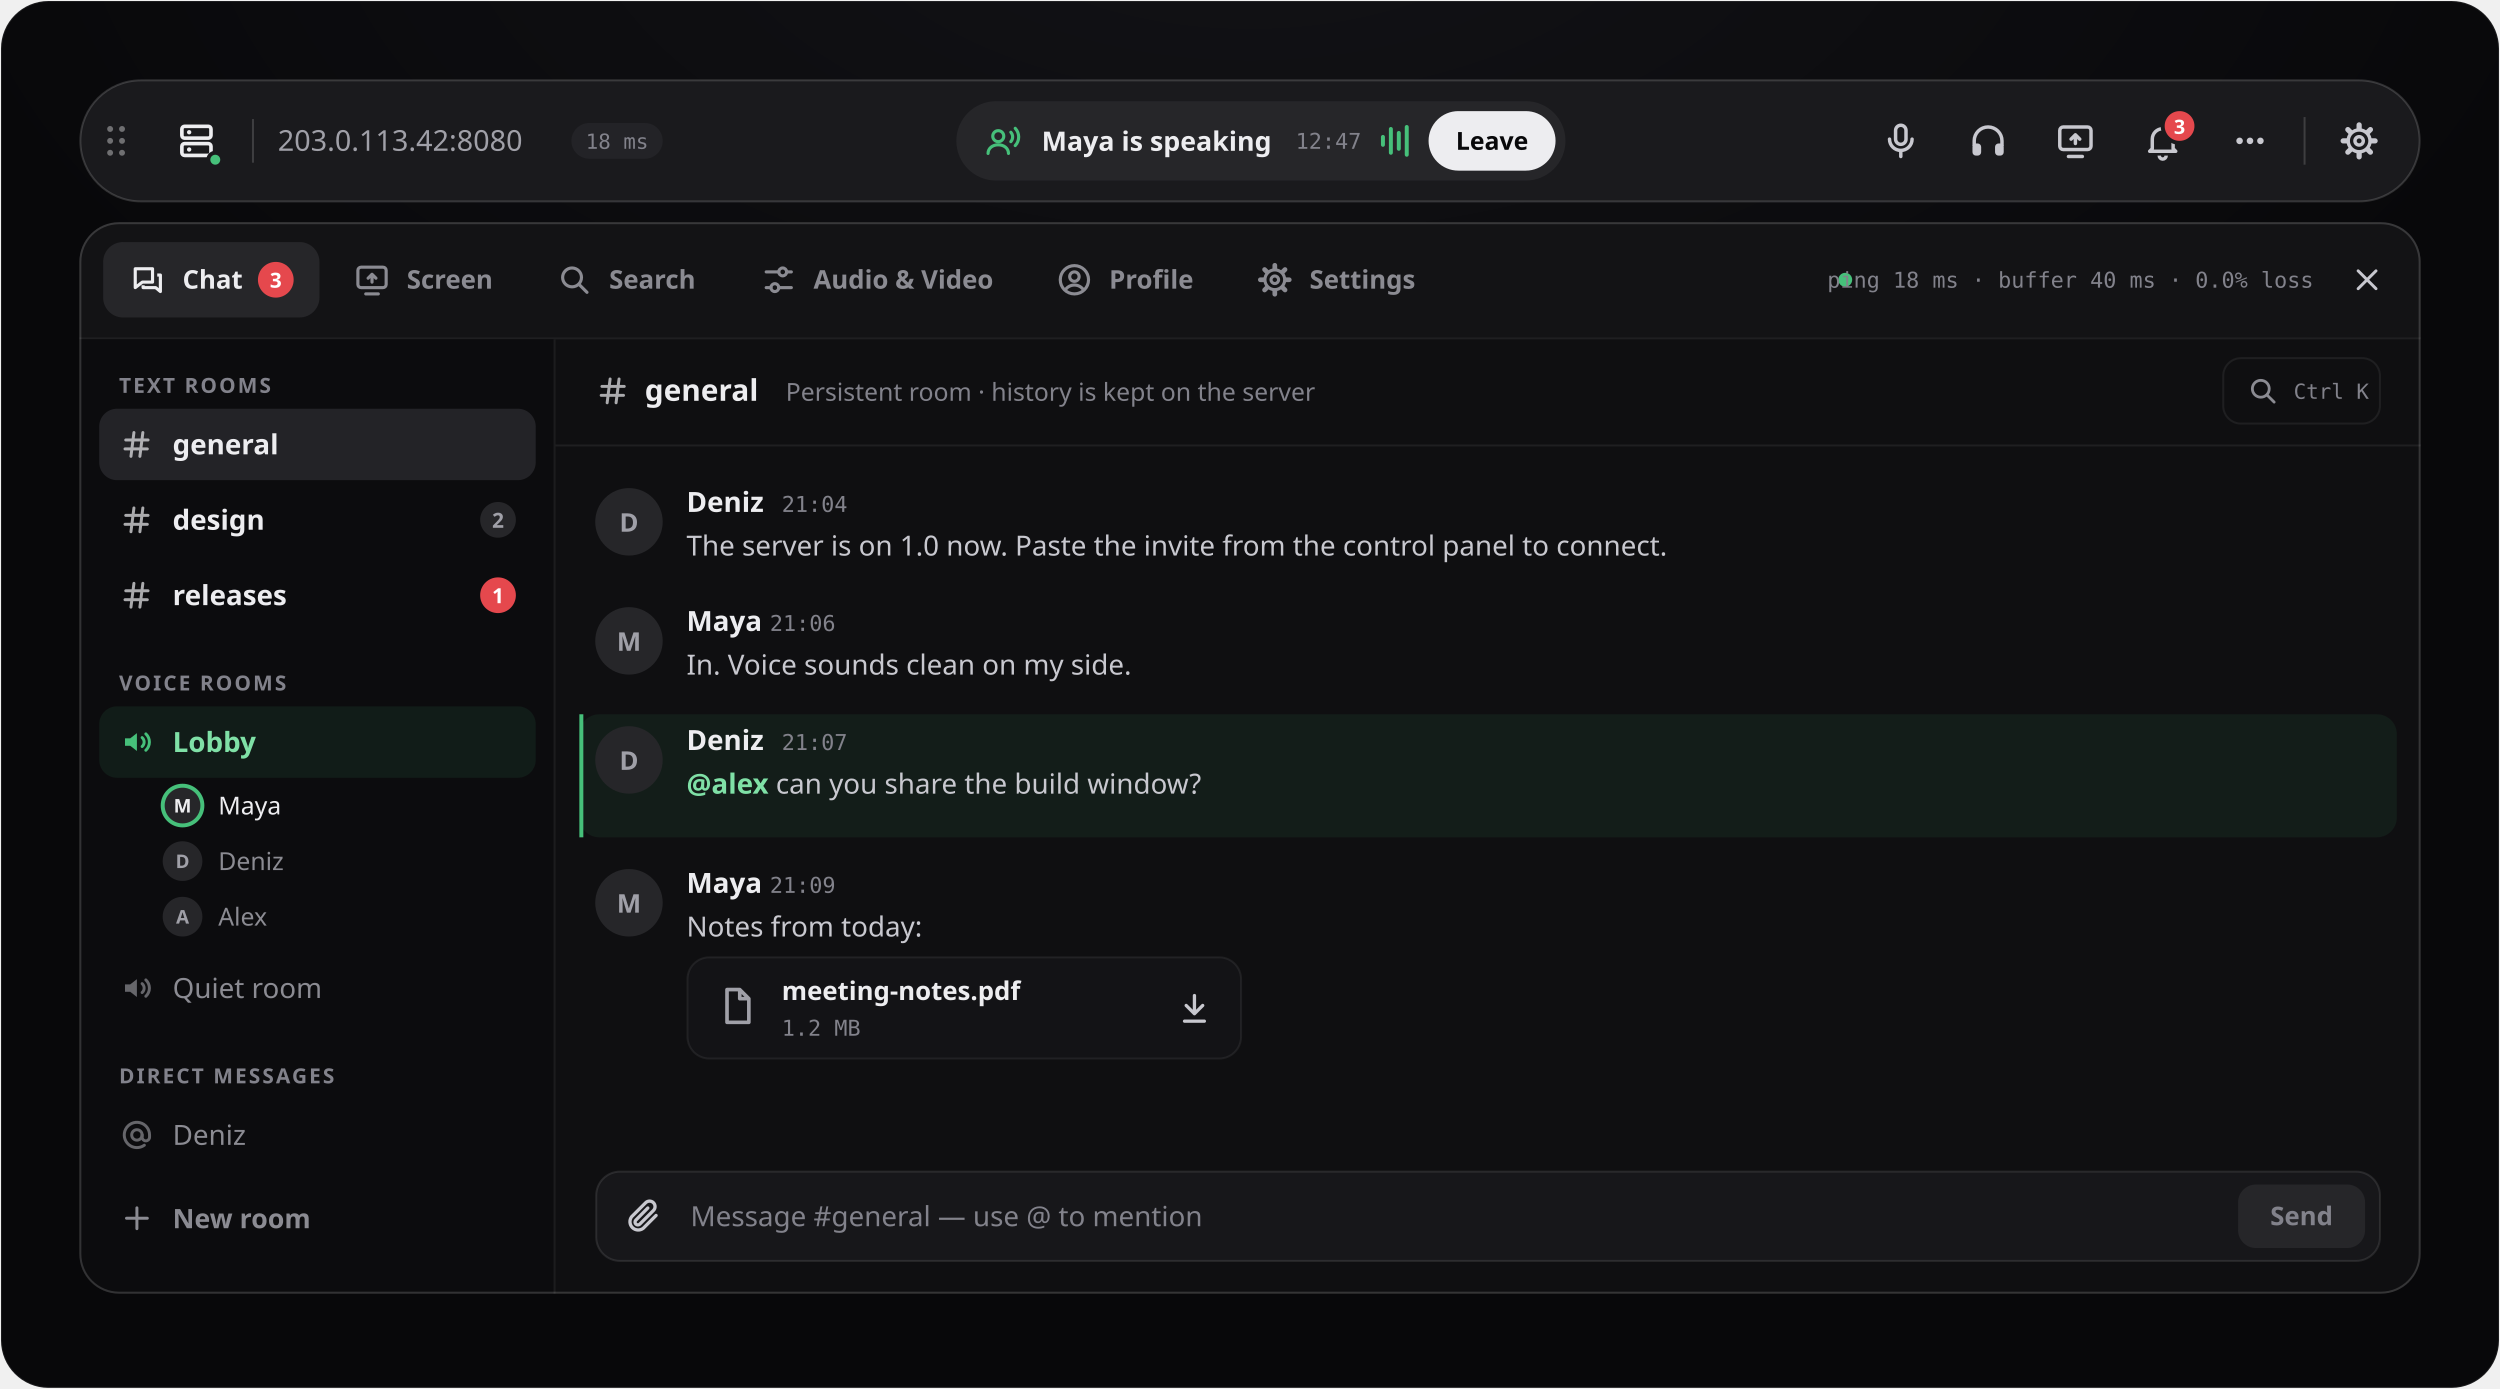
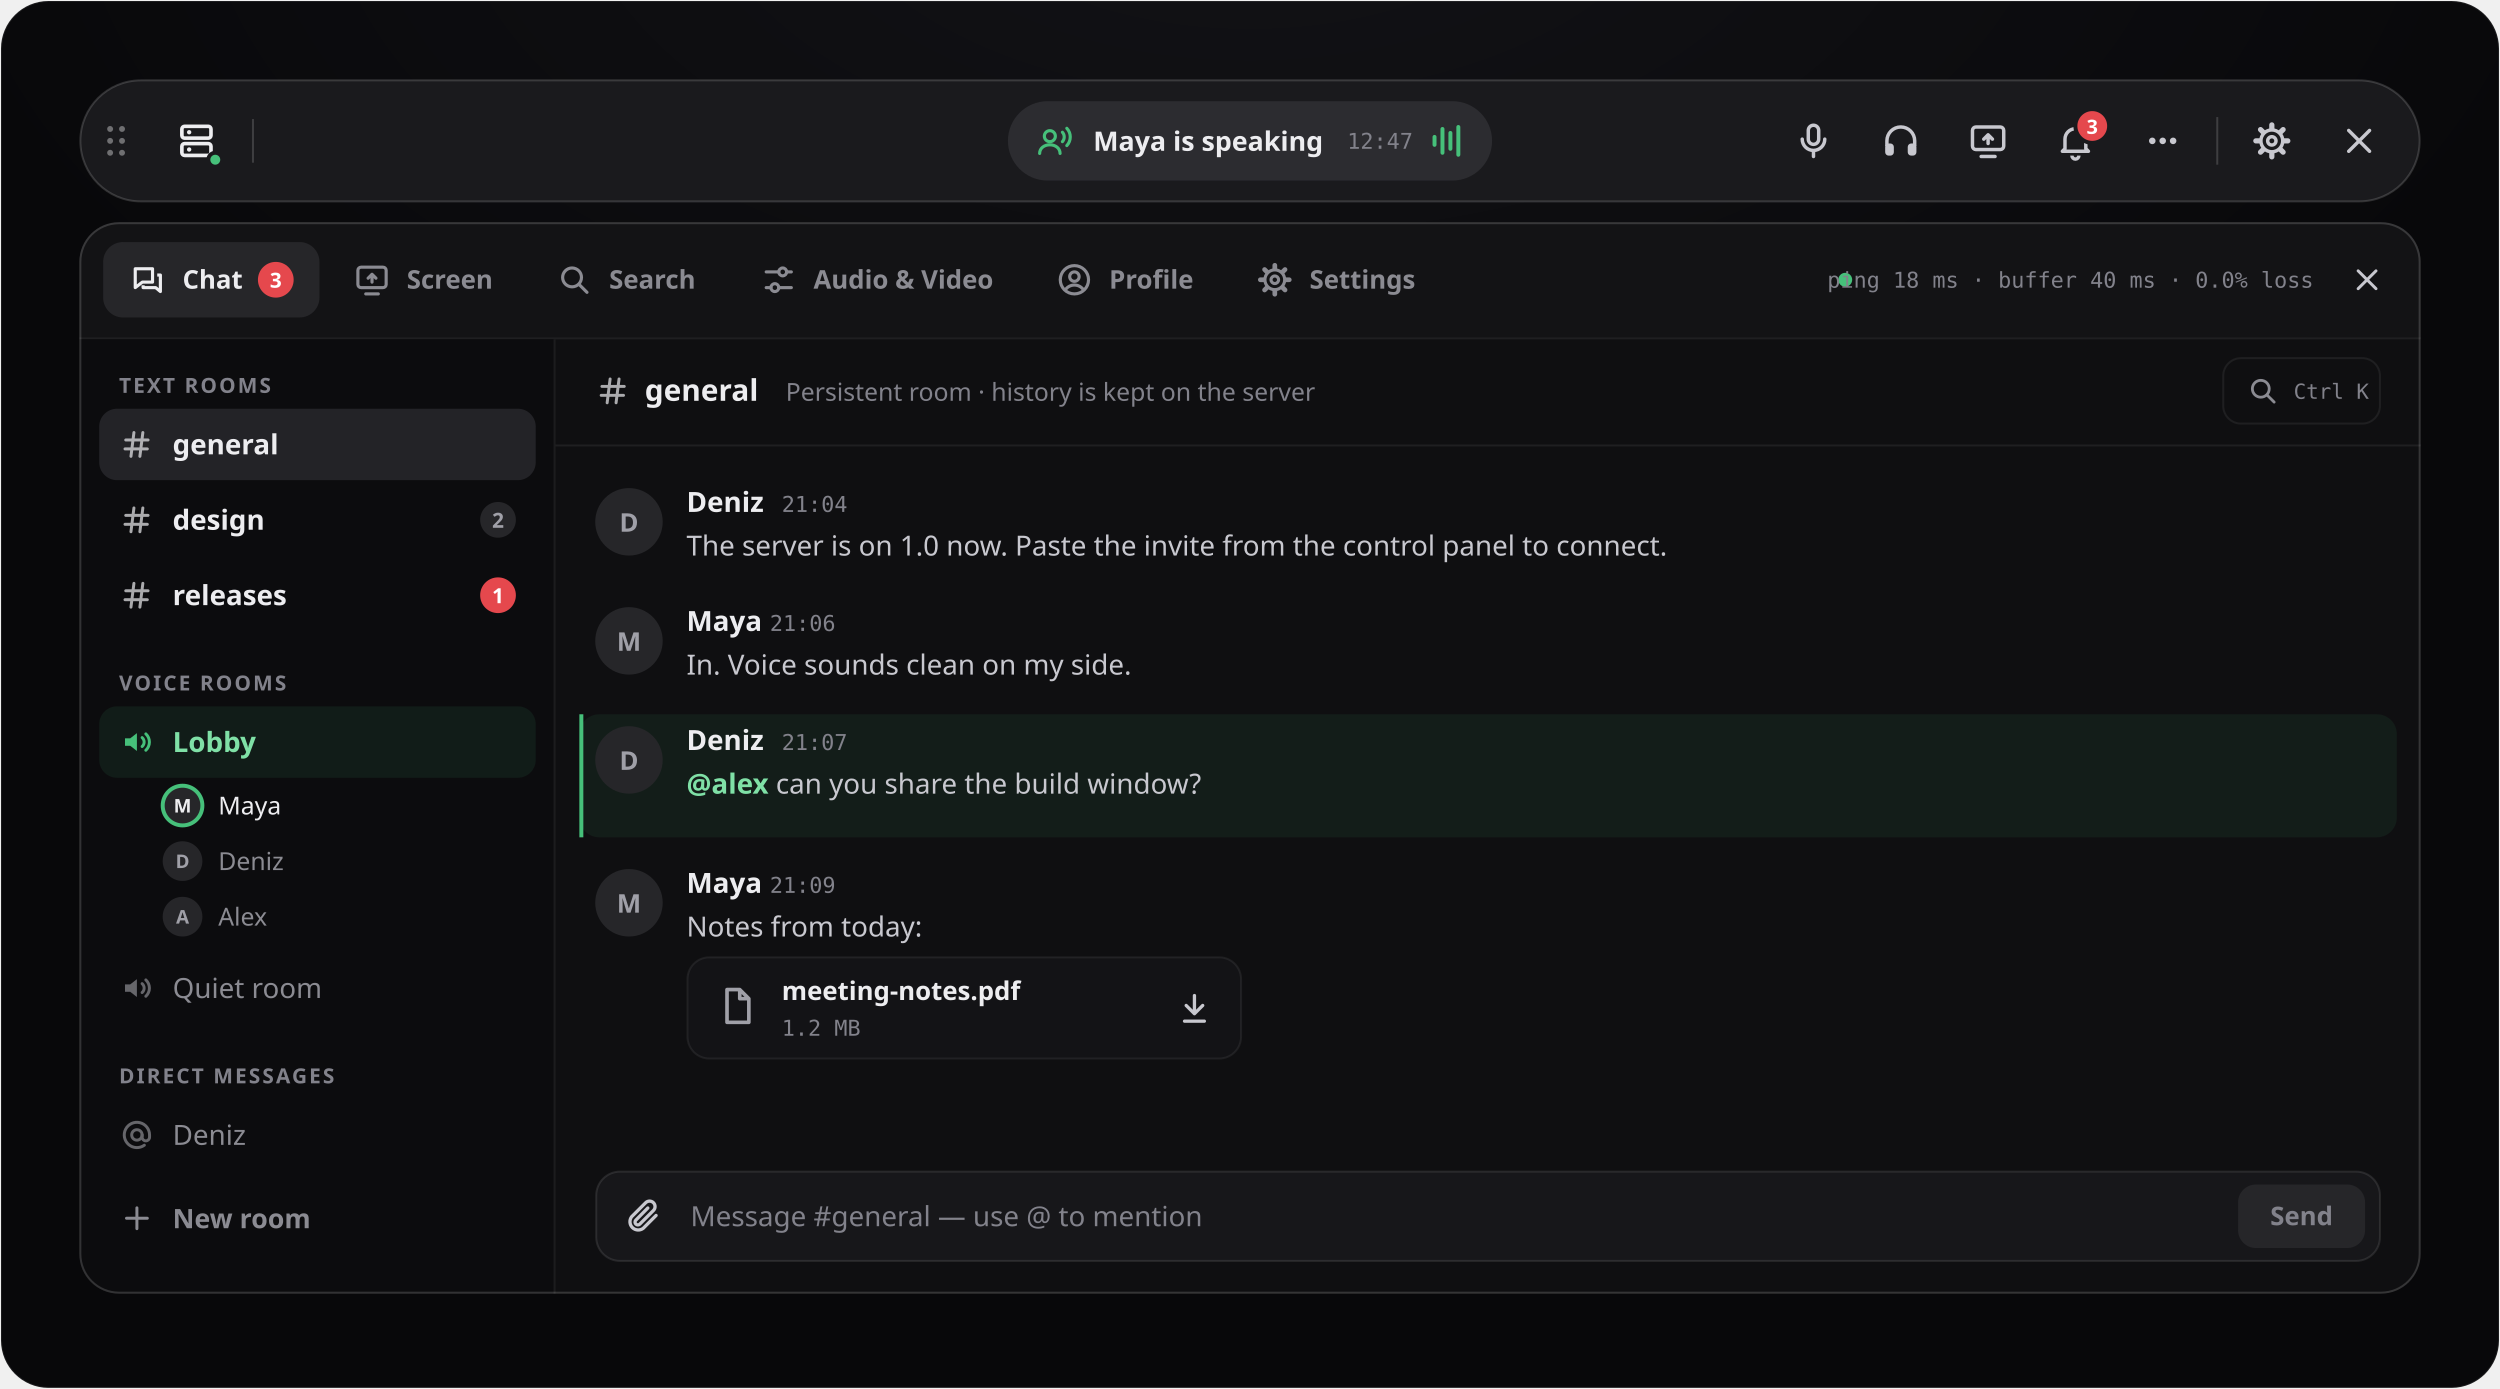
<svg xmlns="http://www.w3.org/2000/svg" viewBox="0 0 1260 700" width="1260" height="700" role="img" aria-labelledby="t d">
  <defs>
    <radialGradient id="bg" cx="50%" cy="-10%" r="90%">
      <stop offset="0" stop-color="#131317" />
      <stop offset="0.6" stop-color="#08080a" />
    </radialGradient>
    <clipPath id="pc">
      <rect x="40" y="112" width="1180" height="540" rx="20" />
    </clipPath>
    <symbol id="i-mic" viewBox="0 0 24 24">
      <g fill="none" stroke="currentColor" stroke-width="2" stroke-linecap="round">
        <rect x="9" y="3" width="6" height="11" rx="3" />
        <path d="M5.5 11a6.5 6.5 0 0 0 13 0M12 17.5V21" />
      </g>
    </symbol>
    <symbol id="i-hp" viewBox="0 0 24 24">
      <path d="M4 15v-3a8 8 0 0 1 16 0v3" fill="none" stroke="currentColor" stroke-width="2" />
      <rect x="3" y="13.5" width="5" height="7" rx="2" fill="currentColor" />
      <rect x="16" y="13.5" width="5" height="7" rx="2" fill="currentColor" />
    </symbol>
    <symbol id="i-share" viewBox="0 0 24 24">
      <g fill="none" stroke="currentColor" stroke-width="2" stroke-linecap="round" stroke-linejoin="round">
        <rect x="3" y="4" width="18" height="13" rx="2" />
        <path d="M8 21h8M12 13.5V8.5M9.5 11 12 8.5l2.5 2.5" />
      </g>
    </symbol>
    <symbol id="i-bell" viewBox="0 0 24 24">
      <g fill="none" stroke="currentColor" stroke-width="2" stroke-linejoin="round">
        <path d="M6 16.5V11a6 6 0 0 1 12 0v5.5l1.5 1.5h-15z" />
        <path d="M10 20.5a2 2 0 0 0 4 0" />
      </g>
    </symbol>
    <symbol id="i-more" viewBox="0 0 24 24">
      <g fill="currentColor">
        <circle cx="6" cy="12" r="1.9" />
        <circle cx="12" cy="12" r="1.9" />
        <circle cx="18" cy="12" r="1.9" />
      </g>
    </symbol>
    <symbol id="i-gear" viewBox="0 0 24 24">
      <g fill="none" stroke="currentColor" stroke-linecap="round">
        <circle cx="12" cy="12" r="6.3" stroke-width="2" />
        <circle cx="12" cy="12" r="2.4" stroke-width="2" />
        <path stroke-width="3" d="M12 2.8v1.9M12 19.3v1.9M2.8 12h1.9M19.3 12h1.9M5.5 5.5l1.3 1.3M17.2 17.2l1.3 1.3M5.5 18.5l1.3-1.3M17.2 6.8l1.3-1.3" />
      </g>
    </symbol>
    <symbol id="i-dns" viewBox="0 0 24 24">
      <g fill="none" stroke="currentColor" stroke-width="2">
        <rect x="4" y="4" width="16" height="6.5" rx="1.5" />
        <rect x="4" y="13.5" width="16" height="6.5" rx="1.5" />
      </g>
      <circle cx="8" cy="7.25" r="1.2" fill="currentColor" />
      <circle cx="8" cy="16.75" r="1.2" fill="currentColor" />
    </symbol>
    <symbol id="i-voice" viewBox="0 0 24 24">
      <g fill="none" stroke="currentColor" stroke-width="2" stroke-linecap="round">
        <circle cx="9" cy="9" r="3.5" />
        <path d="M2.5 20c0-3.3 2.9-5.5 6.5-5.5s6.5 2.2 6.5 5.5M17 6.5a4.5 4.5 0 0 1 0 6M19.8 4a8 8 0 0 1 0 11" />
      </g>
    </symbol>
    <symbol id="i-forum" viewBox="0 0 24 24">
      <path d="M4 5h11v8.5H8.5L4 17zM18 9h2v10.5L17 17H9v-1.5" fill="none" stroke="currentColor" stroke-width="2" stroke-linejoin="round" />
    </symbol>
    <symbol id="i-search" viewBox="0 0 24 24">
      <g fill="none" stroke="currentColor" stroke-width="2" stroke-linecap="round">
        <circle cx="10.5" cy="10.5" r="6" />
        <path d="M15 15l5 5" />
      </g>
    </symbol>
    <symbol id="i-tune" viewBox="0 0 24 24">
      <g fill="none" stroke="currentColor" stroke-width="2" stroke-linecap="round">
        <path d="M4 7h8M17 7h3M4 17h3M12 17h8" />
        <circle cx="14.5" cy="7" r="2.5" />
        <circle cx="9.5" cy="17" r="2.5" />
      </g>
    </symbol>
    <symbol id="i-user" viewBox="0 0 24 24">
      <g fill="none" stroke="currentColor" stroke-width="2">
        <circle cx="12" cy="12" r="9" />
        <circle cx="12" cy="10" r="3" />
        <path d="M6.3 18.3a7 7 0 0 1 11.4 0" />
      </g>
    </symbol>
    <symbol id="i-close" viewBox="0 0 24 24">
      <path d="M6 6l12 12M18 6 6 18" stroke="currentColor" stroke-width="2" stroke-linecap="round" />
    </symbol>
    <symbol id="i-hash" viewBox="0 0 24 24">
      <path d="M10 4 8 20M16 4l-2 16M4.5 9h15M4 15h15" fill="none" stroke="currentColor" stroke-width="2" stroke-linecap="round" />
    </symbol>
    <symbol id="i-vol" viewBox="0 0 24 24">
      <path d="M4 9.5h3.5L12 6v12l-4.5-3.5H4z" fill="currentColor" />
      <path d="M15.5 9a4 4 0 0 1 0 6M18 6.5a7.5 7.5 0 0 1 0 11" fill="none" stroke="currentColor" stroke-width="2" stroke-linecap="round" />
    </symbol>
    <symbol id="i-at" viewBox="0 0 24 24">
      <g fill="none" stroke="currentColor" stroke-width="2" stroke-linecap="round">
        <circle cx="12" cy="12" r="3.5" />
        <path d="M15.5 12v1.5a2.5 2.5 0 0 0 5 0V12a8.5 8.5 0 1 0-3.5 6.9" />
      </g>
    </symbol>
    <symbol id="i-plus" viewBox="0 0 24 24">
      <path d="M12 5v14M5 12h14" stroke="currentColor" stroke-width="2" stroke-linecap="round" />
    </symbol>
    <symbol id="i-clip" viewBox="0 0 24 24">
      <path d="M20 11.5l-7.8 7.8a5 5 0 0 1-7-7l8.5-8.5a3.3 3.3 0 0 1 4.7 4.7l-8.3 8.3a1.7 1.7 0 0 1-2.4-2.4L15 7" fill="none" stroke="currentColor" stroke-width="2" stroke-linecap="round" />
    </symbol>
    <symbol id="i-file" viewBox="0 0 24 24">
      <path d="M7 3h7l5 5v13H7zM14 3v5h5" fill="none" stroke="currentColor" stroke-width="2" stroke-linejoin="round" />
    </symbol>
    <symbol id="i-down" viewBox="0 0 24 24">
      <path d="M12 4.5v11M7 10.5l5 5 5-5M6 20h12" fill="none" stroke="currentColor" stroke-width="2" stroke-linecap="round" stroke-linejoin="round" />
    </symbol>
  </defs>
  <style>
    .t{font-family:Manrope,'Segoe UI',system-ui,sans-serif}
    .m{font-family:'JetBrains Mono',Consolas,monospace}
  </style>
  <rect x="0.5" y="0.5" width="1259" height="699" rx="24" fill="url(#bg)" stroke="#ffffff" stroke-opacity="0.08" />
  <rect x="40.5" y="40.5" width="1179" height="61" rx="30.5" fill="#1a1a1d" stroke="#ffffff" stroke-opacity="0.16" />
  <g fill="#ededf0" fill-opacity="0.4">
    <circle cx="55.5" cy="65" r="1.5" />
    <circle cx="61.5" cy="65" r="1.5" />
    <circle cx="55.5" cy="71" r="1.5" />
    <circle cx="61.5" cy="71" r="1.5" />
    <circle cx="55.5" cy="77" r="1.5" />
    <circle cx="61.5" cy="77" r="1.5" />
  </g>
  <use href="#i-dns" x="88" y="60" width="22" height="22" color="#ededf0" />
  <circle cx="108.5" cy="80.5" r="3.5" fill="#46c07a" stroke="#1a1a1d" stroke-width="2" />
  <rect x="127" y="60" width="1" height="22" fill="#ffffff" fill-opacity="0.16" />
-   <text x="140" y="76" class="t" font-size="14.5" font-weight="500" fill="#a0a0a8">203.0.113.42:8080</text>
-   <rect x="288" y="62" width="46" height="18" rx="9" fill="#232327" />
-   <text x="311" y="75" class="m" font-size="10.5" fill="#82828b" text-anchor="middle">18 ms</text>
-   <rect x="482" y="51" width="307" height="40" rx="20" fill="#262629" />
-   <use href="#i-voice" x="496" y="61.5" width="19" height="19" color="#46c07a" />
-   <text x="525" y="76" class="t" font-size="13.5" font-weight="600" fill="#ededf0">Maya is speaking</text>
-   <text x="653" y="75" class="m" font-size="11" fill="#82828b">12:47</text>
+   <rect x="508" y="51" width="244" height="40" rx="20" fill="#2c2c30" />
+   <use href="#i-voice" x="522" y="61.5" width="19" height="19" color="#46c07a" />
+   <text x="551" y="76" class="t" font-size="13.5" font-weight="600" fill="#ededf0">Maya is speaking</text>
+   <text x="679" y="75" class="m" font-size="11" fill="#82828b">12:47</text>
  <g fill="#46c07a">
-     <rect x="696" y="68" width="2" height="6" rx="1" />
-     <rect x="700" y="64" width="2" height="14" rx="1" />
-     <rect x="704" y="66" width="2" height="10" rx="1" />
-     <rect x="708" y="63" width="2" height="16" rx="1" />
+     <rect x="722" y="68" width="2" height="6" rx="1" />
+     <rect x="726" y="64" width="2" height="14" rx="1" />
+     <rect x="730" y="66" width="2" height="10" rx="1" />
+     <rect x="734" y="63" width="2" height="16" rx="1" />
  </g>
-   <rect x="720" y="56" width="64" height="30" rx="15" fill="#ededf0" />
-   <text x="752" y="75.5" class="t" font-size="12.5" font-weight="700" fill="#08080a" text-anchor="middle">Leave</text>
-   <use href="#i-mic" x="947.5" y="60.5" width="21" height="21" color="#c8c8cf" />
-   <use href="#i-hp" x="991.5" y="60.5" width="21" height="21" color="#c8c8cf" />
-   <use href="#i-share" x="1035.5" y="60.5" width="21" height="21" color="#c8c8cf" />
-   <use href="#i-bell" x="1079.5" y="60.5" width="21" height="21" color="#c8c8cf" />
-   <rect x="1090" y="55" width="17" height="17" rx="8.5" fill="#e5484d" stroke="#1a1a1d" stroke-width="2" />
-   <text x="1098.5" y="67.5" class="t" font-size="10" font-weight="800" fill="#ffffff" text-anchor="middle">3</text>
-   <use href="#i-more" x="1123.5" y="60.5" width="21" height="21" color="#c8c8cf" />
-   <rect x="1161" y="59" width="1" height="24" fill="#ffffff" fill-opacity="0.16" />
-   <use href="#i-gear" x="1178.5" y="60.5" width="21" height="21" color="#c8c8cf" />
+   <use href="#i-mic" x="903.5" y="60.5" width="21" height="21" color="#c8c8cf" />
+   <use href="#i-hp" x="947.5" y="60.5" width="21" height="21" color="#c8c8cf" />
+   <use href="#i-share" x="991.5" y="60.5" width="21" height="21" color="#c8c8cf" />
+   <use href="#i-bell" x="1035.5" y="60.5" width="21" height="21" color="#c8c8cf" />
+   <rect x="1046" y="55" width="17" height="17" rx="8.5" fill="#e5484d" stroke="#1a1a1d" stroke-width="2" />
+   <text x="1054.5" y="67.5" class="t" font-size="10" font-weight="800" fill="#ffffff" text-anchor="middle">3</text>
+   <use href="#i-more" x="1079.5" y="60.5" width="21" height="21" color="#c8c8cf" />
+   <rect x="1117" y="59" width="1" height="24" fill="#ffffff" fill-opacity="0.16" />
+   <use href="#i-gear" x="1134.5" y="60.5" width="21" height="21" color="#c8c8cf" />
+   <use href="#i-close" x="1178.5" y="60.5" width="21" height="21" color="#c8c8cf" />
  <rect x="40" y="112" width="1180" height="540" rx="20" fill="#0f0f11" />
  <g clip-path="url(#pc)">
    <rect x="40" y="112" width="1180" height="58" fill="#131315" />
    <rect x="40" y="170" width="1180" height="1" fill="#ffffff" fill-opacity="0.07" />
    <rect x="52" y="122" width="109" height="38" rx="10" fill="#262629" />
    <use href="#i-forum" x="65" y="131.5" width="19" height="19" color="#ededf0" />
    <text x="92" y="145.5" class="t" font-size="13" font-weight="600" fill="#ededf0">Chat</text>
    <rect x="130" y="132" width="18" height="18" rx="9" fill="#e5484d" />
    <text x="139" y="145" class="t" font-size="10.5" font-weight="800" fill="#ffffff" text-anchor="middle">3</text>
    <use href="#i-share" x="178" y="131.5" width="19" height="19" color="#8b8b92" />
    <text x="205" y="145.5" class="t" font-size="13" font-weight="600" fill="#8b8b92">Screen</text>
    <use href="#i-search" x="280" y="131.5" width="19" height="19" color="#8b8b92" />
    <text x="307" y="145.5" class="t" font-size="13" font-weight="600" fill="#8b8b92">Search</text>
    <use href="#i-tune" x="383" y="131.5" width="19" height="19" color="#8b8b92" />
    <text x="410" y="145.5" class="t" font-size="13" font-weight="600" fill="#8b8b92">Audio &amp; Video</text>
    <use href="#i-user" x="532" y="131.5" width="19" height="19" color="#8b8b92" />
    <text x="559" y="145.5" class="t" font-size="13" font-weight="600" fill="#8b8b92">Profile</text>
    <use href="#i-gear" x="633" y="131.5" width="19" height="19" color="#8b8b92" />
    <text x="660" y="145.5" class="t" font-size="13" font-weight="600" fill="#8b8b92">Settings</text>
    <circle cx="930" cy="141" r="3.5" fill="#46c07a" />
    <text x="1166" y="145" class="m" font-size="11" fill="#82828b" text-anchor="end">ping 18 ms · buffer 40 ms · 0.0% loss</text>
    <use href="#i-close" x="1184" y="132" width="18" height="18" color="#c8c8cf" />
    <rect x="40" y="171" width="240" height="490" fill="#0c0c0e" />
    <rect x="279" y="171" width="1" height="490" fill="#ffffff" fill-opacity="0.07" />
    <text x="60" y="198" class="t" font-size="10.5" font-weight="800" letter-spacing="1.05" fill="#82828b">TEXT ROOMS</text>
    <rect x="50" y="206" width="220" height="36" rx="9" fill="#232327" />
    <use href="#i-hash" x="60" y="215" width="18" height="18" color="#ededf0" opacity="0.7" />
    <text x="87" y="229" class="t" font-size="14" font-weight="600" fill="#ededf0">general</text>
    <use href="#i-hash" x="60" y="253" width="18" height="18" color="#ededf0" opacity="0.7" />
    <text x="87" y="267" class="t" font-size="14" font-weight="600" fill="#ededf0">design</text>
    <rect x="242" y="253" width="18" height="18" rx="9" fill="#262629" />
    <text x="251" y="266" class="t" font-size="10.5" font-weight="700" fill="#a0a0a8" text-anchor="middle">2</text>
    <use href="#i-hash" x="60" y="291" width="18" height="18" color="#ededf0" opacity="0.7" />
    <text x="87" y="305" class="t" font-size="14" font-weight="600" fill="#ededf0">releases</text>
    <rect x="242" y="291" width="18" height="18" rx="9" fill="#e5484d" />
    <text x="251" y="304" class="t" font-size="10.5" font-weight="800" fill="#ffffff" text-anchor="middle">1</text>
    <text x="60" y="348" class="t" font-size="10.5" font-weight="800" letter-spacing="1.05" fill="#82828b">VOICE ROOMS</text>
    <rect x="50" y="356" width="220" height="36" rx="9" fill="#46c07a" fill-opacity="0.09" />
    <use href="#i-vol" x="60" y="365" width="18" height="18" color="#46c07a" />
    <text x="87" y="379" class="t" font-size="14" font-weight="600" fill="#7fe0a6">Lobby</text>
    <circle cx="92" cy="406" r="10" fill="#262629" stroke="#46c07a" stroke-width="2" />
    <text x="92" y="409.5" class="t" font-size="9.5" font-weight="800" fill="#ededf0" text-anchor="middle">M</text>
    <text x="110" y="410.5" class="t" font-size="12.5" fill="#ededf0">Maya</text>
    <circle cx="92" cy="434" r="10" fill="#262629" />
    <text x="92" y="437.5" class="t" font-size="9.5" font-weight="800" fill="#a0a0a8" text-anchor="middle">D</text>
    <text x="110" y="438.5" class="t" font-size="12.5" fill="#8b8b92">Deniz</text>
    <circle cx="92" cy="462" r="10" fill="#262629" />
    <text x="92" y="465.5" class="t" font-size="9.5" font-weight="800" fill="#a0a0a8" text-anchor="middle">A</text>
    <text x="110" y="466.5" class="t" font-size="12.5" fill="#8b8b92">Alex</text>
    <use href="#i-vol" x="60" y="489" width="18" height="18" color="#8b8b92" opacity="0.7" />
    <text x="87" y="503" class="t" font-size="14" font-weight="500" fill="#8b8b92">Quiet room</text>
    <text x="60" y="546" class="t" font-size="10.5" font-weight="800" letter-spacing="1.05" fill="#82828b">DIRECT MESSAGES</text>
    <use href="#i-at" x="60" y="563" width="18" height="18" color="#8b8b92" opacity="0.7" />
    <text x="87" y="577" class="t" font-size="14" font-weight="500" fill="#8b8b92">Deniz</text>
    <use href="#i-plus" x="60" y="605" width="18" height="18" color="#8b8b92" />
    <text x="87" y="619" class="t" font-size="13.5" font-weight="600" fill="#8b8b92">New room</text>
    <use href="#i-hash" x="300" y="188" width="18" height="18" color="#ededf0" opacity="0.7" />
    <text x="325" y="202" class="t" font-size="15" font-weight="700" fill="#ededf0">general</text>
    <text x="396" y="202" class="t" font-size="12.5" fill="#82828b">Persistent room · history is kept on the server</text>
    <rect x="1120.5" y="180.5" width="79" height="33" rx="9" fill="none" stroke="#ffffff" stroke-opacity="0.07" />
    <use href="#i-search" x="1132" y="188.5" width="17" height="17" color="#8b8b92" />
    <text x="1156" y="201" class="m" font-size="10.5" fill="#82828b">Ctrl K</text>
    <rect x="280" y="224" width="940" height="1" fill="#ffffff" fill-opacity="0.07" />
    <circle cx="317" cy="263" r="17" fill="#262629" />
    <text x="317" y="268" class="t" font-size="13" font-weight="800" fill="#a0a0a8" text-anchor="middle">D</text>
    <text x="346" y="258" class="t" font-size="14" font-weight="700" fill="#ededf0">Deniz</text>
    <text x="394" y="258" class="m" font-size="11" fill="#82828b">21:04</text>
    <text x="346" y="280" class="t" font-size="14" fill="#c8c8cf">The server is on 1.0 now. Paste the invite from the control panel to connect.</text>
    <circle cx="317" cy="323" r="17" fill="#262629" />
    <text x="317" y="328" class="t" font-size="13" font-weight="800" fill="#a0a0a8" text-anchor="middle">M</text>
    <text x="346" y="318" class="t" font-size="14" font-weight="700" fill="#ededf0">Maya</text>
    <text x="388" y="318" class="m" font-size="11" fill="#82828b">21:06</text>
    <text x="346" y="340" class="t" font-size="14" fill="#c8c8cf">In. Voice sounds clean on my side.</text>
    <rect x="292" y="360" width="916" height="62" rx="10" fill="#46c07a" fill-opacity="0.08" />
    <rect x="292" y="360" width="2" height="62" fill="#46c07a" />
    <circle cx="317" cy="383" r="17" fill="#262629" />
    <text x="317" y="388" class="t" font-size="13" font-weight="800" fill="#a0a0a8" text-anchor="middle">D</text>
    <text x="346" y="378" class="t" font-size="14" font-weight="700" fill="#ededf0">Deniz</text>
    <text x="394" y="378" class="m" font-size="11" fill="#82828b">21:07</text>
    <text x="346" y="400" class="t" font-size="14" fill="#c8c8cf">
      <tspan fill="#7fe0a6" font-weight="600">@alex</tspan> can you share the build window?</text>
    <circle cx="317" cy="455" r="17" fill="#262629" />
    <text x="317" y="460" class="t" font-size="13" font-weight="800" fill="#a0a0a8" text-anchor="middle">M</text>
    <text x="346" y="450" class="t" font-size="14" font-weight="700" fill="#ededf0">Maya</text>
    <text x="388" y="450" class="m" font-size="11" fill="#82828b">21:09</text>
    <text x="346" y="472" class="t" font-size="14" fill="#c8c8cf">Notes from today:</text>
    <rect x="346.5" y="482.5" width="279" height="51" rx="11" fill="#131316" stroke="#ffffff" stroke-opacity="0.07" />
    <use href="#i-file" x="360" y="496" width="22" height="22" color="#a0a0a8" />
    <text x="394" y="504" class="t" font-size="13" font-weight="600" fill="#ededf0">meeting-notes.pdf</text>
    <text x="394" y="522" class="m" font-size="11" fill="#82828b">1.2 MB</text>
    <use href="#i-down" x="592" y="498" width="20" height="20" color="#c8c8cf" />
    <rect x="300.5" y="590.5" width="899" height="45" rx="12" fill="#17171a" stroke="#ffffff" stroke-opacity="0.1" />
    <use href="#i-clip" x="314" y="603" width="20" height="20" color="#c8c8cf" />
    <text x="348" y="618" class="t" font-size="14" fill="#82828b">Message #general — use @ to mention</text>
    <rect x="1128" y="597" width="64" height="32" rx="9" fill="#262629" />
    <text x="1160" y="617.5" class="t" font-size="13" font-weight="700" fill="#82828b" text-anchor="middle">Send</text>
  </g>
  <rect x="40.5" y="112.5" width="1179" height="539" rx="19.5" fill="none" stroke="#ffffff" stroke-opacity="0.16" />
</svg>
